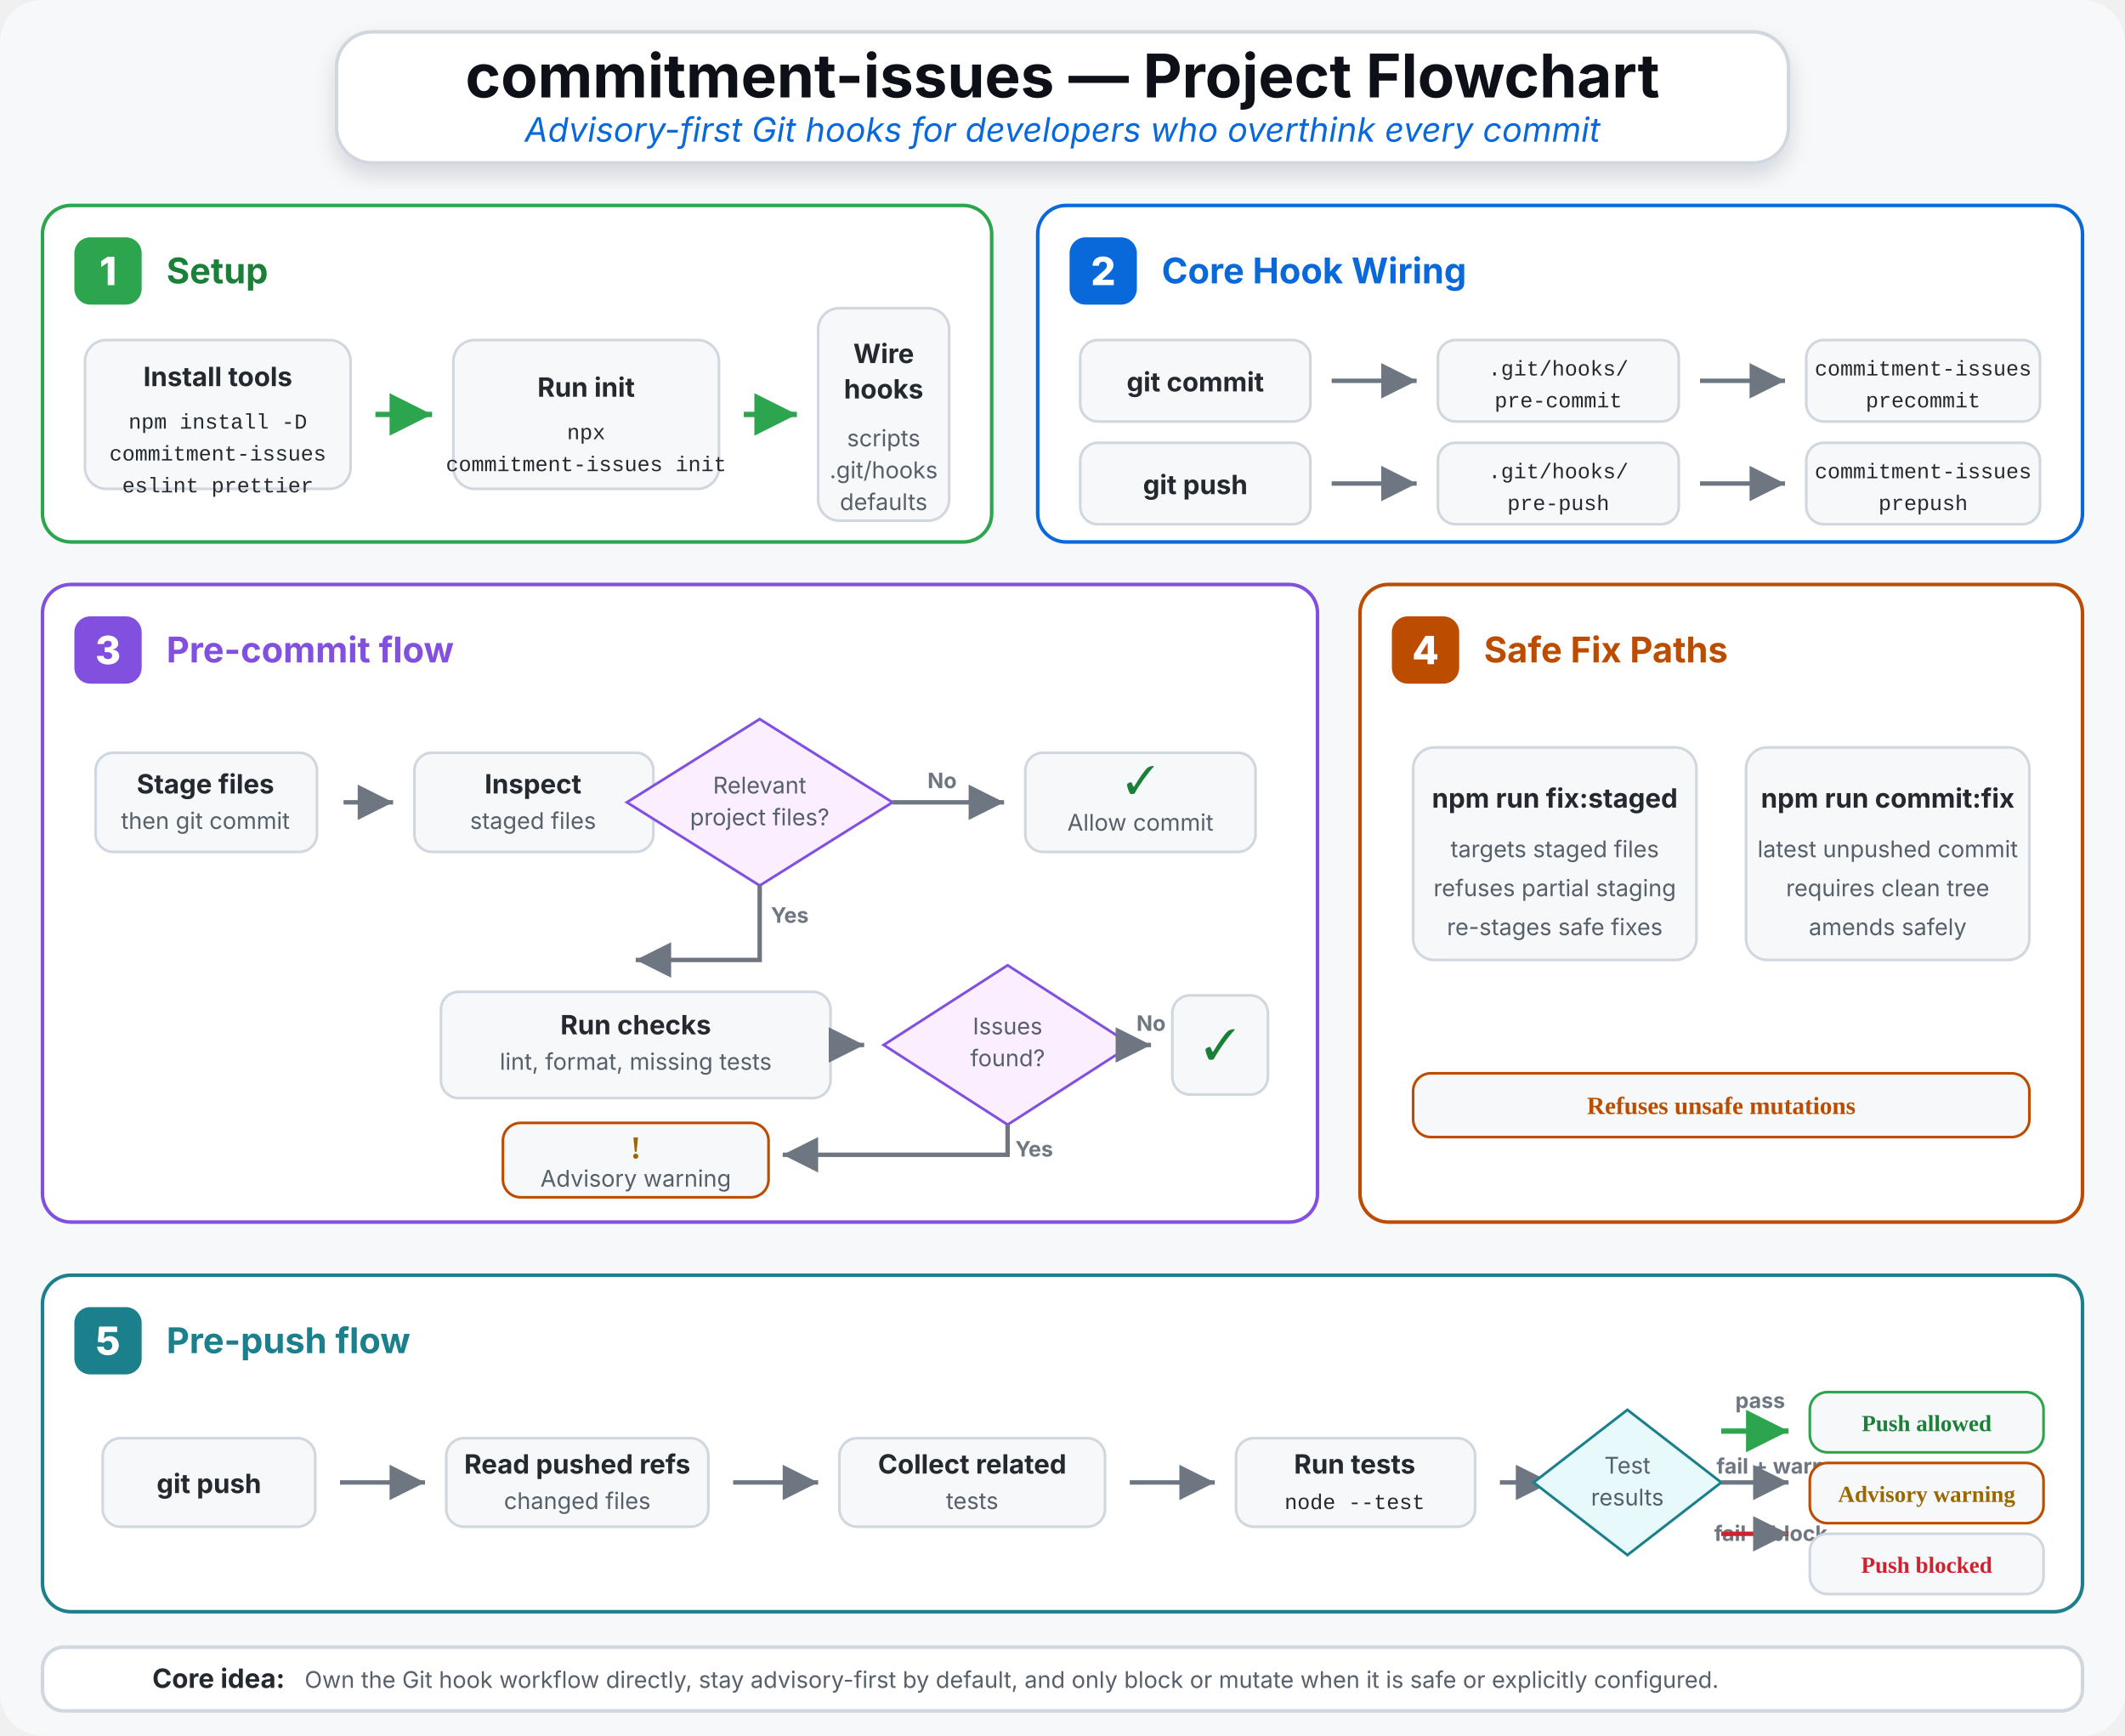
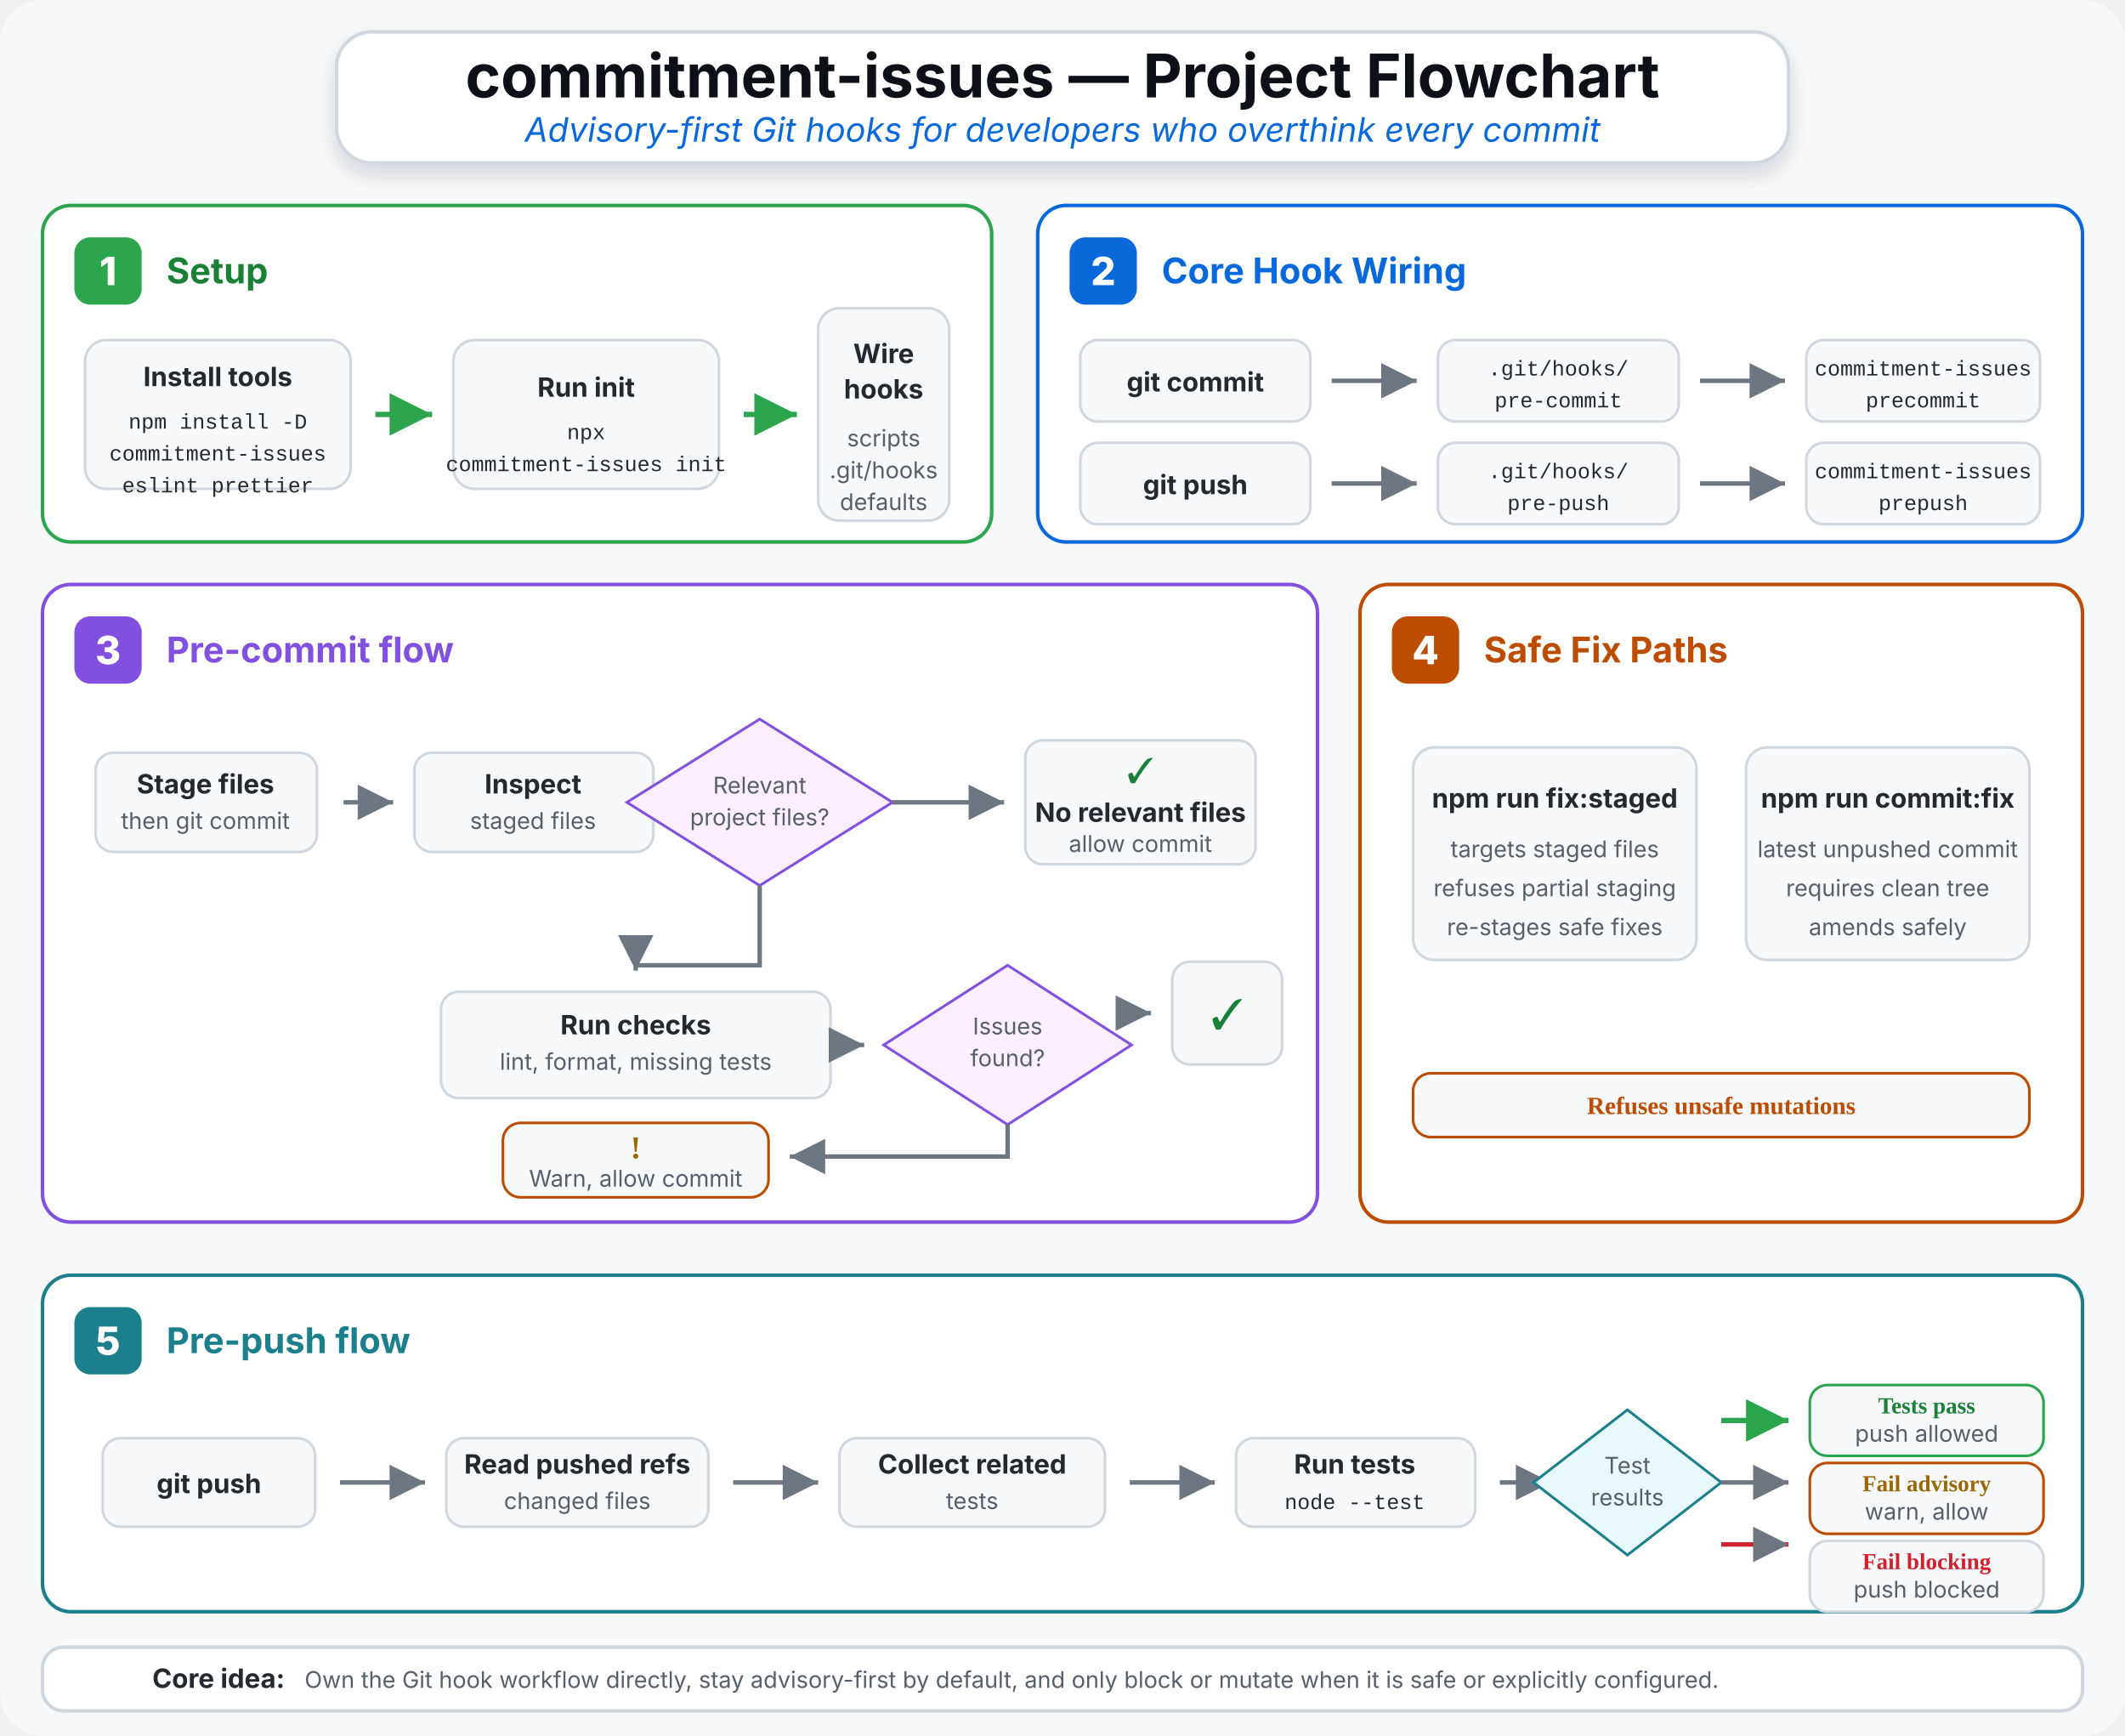
<svg xmlns="http://www.w3.org/2000/svg" width="1200" height="980" viewBox="0 0 1200 980" role="img" aria-labelledby="title desc">
  <style>
    .bg { fill: #f6f8fa; }
    .header { fill: #ffffff; stroke: #d0d7de; stroke-width: 2; }
    .panel { fill: #ffffff; stroke-width: 2; }
    .card { fill: #f6f8fa; stroke: #d0d7de; stroke-width: 1.5; }
    .diamond { stroke-width: 1.5; }
    .title { fill: #0d1117; font: 700 34px ui-sans-serif, system-ui, -apple-system, BlinkMacSystemFont, 'Segoe UI', sans-serif; }
    .subtitle { fill: #0969da; font: italic 19px ui-sans-serif, system-ui, -apple-system, BlinkMacSystemFont, 'Segoe UI', sans-serif; }
    .section { font: 700 20px ui-sans-serif, system-ui, -apple-system, BlinkMacSystemFont, 'Segoe UI', sans-serif; }
    .label { fill: #24292f; font: 700 15px ui-sans-serif, system-ui, -apple-system, BlinkMacSystemFont, 'Segoe UI', sans-serif; }
    .small { fill: #57606a; font: 13px ui-sans-serif, system-ui, -apple-system, BlinkMacSystemFont, 'Segoe UI', sans-serif; }
    .mono { fill: #24292f; font: 12px ui-monospace, SFMono-Regular, Menlo, Consolas, 'Liberation Mono', monospace; }
-     .muted { fill: #6e7781; font: 700 12px ui-sans-serif, system-ui, -apple-system, BlinkMacSystemFont, 'Segoe UI', sans-serif; }
    .green { stroke: #2da44e; }
    .blue { stroke: #0969da; }
    .purple { stroke: #8250df; }
    .orange { stroke: #bc4c00; }
    .cyan { stroke: #1b7f8c; }
    .greenText { fill: #1a7f37; }
    .blueText { fill: #0969da; }
    .purpleText { fill: #8250df; }
    .orangeText { fill: #bc4c00; }
    .cyanText { fill: #1b7f8c; }
    .warn { fill: #9a6700; }
    .danger { fill: #cf222e; }
    .arrow { stroke: #6e7781; stroke-width: 2.5; fill: none; marker-end: url(#arrow); }
    .arrowGreen { stroke: #2da44e; stroke-width: 3; fill: none; marker-end: url(#arrowGreen); }
    .num { fill: #ffffff; font: 800 22px ui-sans-serif, system-ui, -apple-system, BlinkMacSystemFont, 'Segoe UI', sans-serif; }
    .footer { fill: #ffffff; stroke: #d0d7de; stroke-width: 2; }
  </style>
  <defs>
    <marker id="arrow" markerWidth="12" markerHeight="12" refX="10" refY="6" orient="auto">
      <path d="M2 2 L10 6 L2 10 Z" fill="#6e7781" />
    </marker>
    <marker id="arrowGreen" markerWidth="12" markerHeight="12" refX="10" refY="6" orient="auto">
      <path d="M2 2 L10 6 L2 10 Z" fill="#2da44e" />
    </marker>
    <filter id="shadow" x="-20%" y="-20%" width="140%" height="140%">
      <feDropShadow dx="0" dy="6" stdDeviation="6" flood-color="#1f2328" flood-opacity="0.14" />
    </filter>
  </defs>
  <rect class="bg" width="1200" height="980" rx="24" />
  <rect class="header" x="190" y="18" width="820" height="74" rx="20" filter="url(#shadow)" />
  <text class="title" x="600" y="55" text-anchor="middle">commitment-issues — Project Flowchart</text>
  <text class="subtitle" x="600" y="80" text-anchor="middle">Advisory-first Git hooks for developers who overthink every commit</text>
  <g transform="translate(24 116)">
    <rect class="panel green" width="536" height="190" rx="16" />
    <rect x="18" y="18" width="38" height="38" rx="9" fill="#2da44e" />
    <text class="num" x="37" y="45" text-anchor="middle">1</text>
    <text class="section greenText" x="70" y="44">Setup</text>
    <rect class="card" x="24" y="76" width="150" height="84" rx="12" />
    <text class="label" x="99" y="102" text-anchor="middle">Install tools</text>
    <text class="mono" x="99" y="126" text-anchor="middle">npm install -D</text>
    <text class="mono" x="99" y="144" text-anchor="middle">commitment-issues</text>
    <text class="mono" x="99" y="162" text-anchor="middle">eslint prettier</text>
    <path class="arrowGreen" d="M188 118 H220" />
    <rect class="card" x="232" y="76" width="150" height="84" rx="12" />
    <text class="label" x="307" y="108" text-anchor="middle">Run init</text>
    <text class="mono" x="307" y="132" text-anchor="middle">npx</text>
    <text class="mono" x="307" y="150" text-anchor="middle">commitment-issues init</text>
    <path class="arrowGreen" d="M396 118 H426" />
    <rect class="card" x="438" y="58" width="74" height="120" rx="12" />
    <text class="label" x="475" y="89" text-anchor="middle">Wire</text>
    <text class="label" x="475" y="109" text-anchor="middle">hooks</text>
    <text class="small" x="475" y="136" text-anchor="middle">scripts</text>
    <text class="small" x="475" y="154" text-anchor="middle">.git/hooks</text>
    <text class="small" x="475" y="172" text-anchor="middle">defaults</text>
  </g>
  <g transform="translate(586 116)">
    <rect class="panel blue" width="590" height="190" rx="16" />
    <rect x="18" y="18" width="38" height="38" rx="9" fill="#0969da" />
    <text class="num" x="37" y="45" text-anchor="middle">2</text>
    <text class="section blueText" x="70" y="44">Core Hook Wiring</text>
    <rect class="card" x="24" y="76" width="130" height="46" rx="10" />
    <text class="label" x="89" y="105" text-anchor="middle">git commit</text>
    <path class="arrow" d="M166 99 H214" />
    <rect class="card" x="226" y="76" width="136" height="46" rx="10" />
    <text class="mono" x="294" y="96" text-anchor="middle">.git/hooks/</text>
    <text class="mono" x="294" y="114" text-anchor="middle">pre-commit</text>
    <path class="arrow" d="M374 99 H422" />
    <rect class="card" x="434" y="76" width="132" height="46" rx="10" />
    <text class="mono" x="500" y="96" text-anchor="middle">commitment-issues</text>
    <text class="mono" x="500" y="114" text-anchor="middle">precommit</text>
    <rect class="card" x="24" y="134" width="130" height="46" rx="10" />
    <text class="label" x="89" y="163" text-anchor="middle">git push</text>
    <path class="arrow" d="M166 157 H214" />
    <rect class="card" x="226" y="134" width="136" height="46" rx="10" />
    <text class="mono" x="294" y="154" text-anchor="middle">.git/hooks/</text>
    <text class="mono" x="294" y="172" text-anchor="middle">pre-push</text>
    <path class="arrow" d="M374 157 H422" />
    <rect class="card" x="434" y="134" width="132" height="46" rx="10" />
    <text class="mono" x="500" y="154" text-anchor="middle">commitment-issues</text>
    <text class="mono" x="500" y="172" text-anchor="middle">prepush</text>
  </g>
  <g transform="translate(24 330)">
    <rect class="panel purple" width="720" height="360" rx="16" />
    <rect x="18" y="18" width="38" height="38" rx="9" fill="#8250df" />
    <text class="num" x="37" y="45" text-anchor="middle">3</text>
    <text class="section purpleText" x="70" y="44">Pre-commit flow</text>
    <rect class="card" x="30" y="95" width="125" height="56" rx="10" />
    <text class="label" x="92" y="118" text-anchor="middle">Stage files</text>
    <text class="small" x="92" y="138" text-anchor="middle">then git commit</text>
    <path class="arrow" d="M170 123 H198" />
    <rect class="card" x="210" y="95" width="135" height="56" rx="10" />
    <text class="label" x="277" y="118" text-anchor="middle">Inspect</text>
    <text class="small" x="277" y="138" text-anchor="middle">staged files</text>
    <path class="arrow" d="M360 123 H386" />
    <path class="diamond" d="M405 76 L480 123 L405 170 L330 123 Z" fill="#fbefff" stroke="#8250df" />
    <text class="small" x="405" y="118" text-anchor="middle">Relevant</text>
    <text class="small" x="405" y="136" text-anchor="middle">project files?</text>
-     <text class="muted" x="508" y="115" text-anchor="middle">No</text>
    <path class="arrow" d="M480 123 H543" />
-     <rect class="card" x="555" y="95" width="130" height="56" rx="10" />
-     <text class="greenText" x="620" y="118" text-anchor="middle" font-size="22" font-weight="800">✓</text>
-     <text class="small" x="620" y="139" text-anchor="middle">Allow commit</text>
-     <text class="muted" x="422" y="191" text-anchor="middle">Yes</text>
-     <path class="arrow" d="M405 170 V212 H335" />
+     <rect class="card" x="555" y="88" width="130" height="70" rx="10" />
+     <text class="greenText" x="620" y="112" text-anchor="middle" font-size="20" font-weight="800">✓</text>
+     <text class="label" x="620" y="134" text-anchor="middle">No relevant files</text>
+     <text class="small" x="620" y="151" text-anchor="middle">allow commit</text>
+     <path class="arrow" d="M405 170 V215 H335 V218" />
    <rect class="card" x="225" y="230" width="220" height="60" rx="10" />
    <text class="label" x="335" y="254" text-anchor="middle">Run checks</text>
    <text class="small" x="335" y="274" text-anchor="middle">lint, format, missing tests</text>
    <path class="arrow" d="M458 260 H464" />
    <path class="diamond" d="M545 215 L615 260 L545 305 L475 260 Z" fill="#fbefff" stroke="#8250df" />
    <text class="small" x="545" y="254" text-anchor="middle">Issues</text>
    <text class="small" x="545" y="272" text-anchor="middle">found?</text>
-     <text class="muted" x="626" y="252" text-anchor="middle">No</text>
-     <path class="arrow" d="M615 260 H626" />
-     <rect class="card" x="638" y="232" width="54" height="56" rx="10" />
-     <text class="greenText" x="665" y="268" text-anchor="middle" font-size="24" font-weight="800">✓</text>
-     <text class="muted" x="560" y="323" text-anchor="middle">Yes</text>
-     <path class="arrow" d="M545 305 V322 H418" />
+     <path class="arrow" d="M615 242 H626" />
+     <rect class="card" x="638" y="213" width="62" height="58" rx="10" />
+     <text class="greenText" x="669" y="251" text-anchor="middle" font-size="24" font-weight="800">✓</text>
+     <path class="arrow" d="M545 305 V323 H422" />
    <rect class="card orange" x="260" y="304" width="150" height="42" rx="10" />
    <text class="warn" x="335" y="324" text-anchor="middle" font-size="18" font-weight="800">!</text>
-     <text class="small" x="335" y="340" text-anchor="middle">Advisory warning</text>
+     <text class="small" x="335" y="340" text-anchor="middle">Warn, allow commit</text>
  </g>
  <g transform="translate(768 330)">
    <rect class="panel orange" width="408" height="360" rx="16" />
    <rect x="18" y="18" width="38" height="38" rx="9" fill="#bc4c00" />
    <text class="num" x="37" y="45" text-anchor="middle">4</text>
    <text class="section orangeText" x="70" y="44">Safe Fix Paths</text>
    <rect class="card" x="30" y="92" width="160" height="120" rx="12" />
    <text class="label" x="110" y="126" text-anchor="middle">npm run fix:staged</text>
    <text class="small" x="110" y="154" text-anchor="middle">targets staged files</text>
    <text class="small" x="110" y="176" text-anchor="middle">refuses partial staging</text>
    <text class="small" x="110" y="198" text-anchor="middle">re-stages safe fixes</text>
    <rect class="card" x="218" y="92" width="160" height="120" rx="12" />
    <text class="label" x="298" y="126" text-anchor="middle">npm run commit:fix</text>
    <text class="small" x="298" y="154" text-anchor="middle">latest unpushed commit</text>
    <text class="small" x="298" y="176" text-anchor="middle">requires clean tree</text>
    <text class="small" x="298" y="198" text-anchor="middle">amends safely</text>
    <rect class="card orange" x="30" y="276" width="348" height="36" rx="10" />
    <text class="orangeText" x="204" y="299" text-anchor="middle" font-size="14" font-weight="700">Refuses unsafe mutations</text>
  </g>
  <g transform="translate(24 720)">
    <rect class="panel cyan" width="1152" height="190" rx="16" />
    <rect x="18" y="18" width="38" height="38" rx="9" fill="#1b7f8c" />
    <text class="num" x="37" y="45" text-anchor="middle">5</text>
    <text class="section cyanText" x="70" y="44">Pre-push flow</text>
    <rect class="card" x="34" y="92" width="120" height="50" rx="10" />
    <text class="label" x="94" y="123" text-anchor="middle">git push</text>
    <path class="arrow" d="M168 117 H216" />
    <rect class="card" x="228" y="92" width="148" height="50" rx="10" />
    <text class="label" x="302" y="112" text-anchor="middle">Read pushed refs</text>
    <text class="small" x="302" y="132" text-anchor="middle">changed files</text>
    <path class="arrow" d="M390 117 H438" />
    <rect class="card" x="450" y="92" width="150" height="50" rx="10" />
    <text class="label" x="525" y="112" text-anchor="middle">Collect related</text>
    <text class="small" x="525" y="132" text-anchor="middle">tests</text>
    <path class="arrow" d="M614 117 H662" />
    <rect class="card" x="674" y="92" width="135" height="50" rx="10" />
    <text class="label" x="741" y="112" text-anchor="middle">Run tests</text>
    <text class="mono" x="741" y="132" text-anchor="middle">node --test</text>
    <path class="arrow" d="M823 117 H852" />
    <path class="diamond" d="M895 76 L948 117 L895 158 L842 117 Z" fill="#e7f9fb" stroke="#1b7f8c" />
    <text class="small" x="895" y="112" text-anchor="middle">Test</text>
    <text class="small" x="895" y="130" text-anchor="middle">results</text>
-     <text class="muted" x="970" y="75" text-anchor="middle">pass</text>
-     <path class="arrowGreen" d="M948 88 H986" />
-     <rect class="card green" x="998" y="66" width="132" height="34" rx="10" />
-     <text class="greenText" x="1064" y="88" text-anchor="middle" font-size="13" font-weight="700">Push allowed</text>
-     <text class="muted" x="976" y="112" text-anchor="middle">fail + warn</text>
+     <path class="arrowGreen" d="M948 82 H986" />
+     <rect class="card green" x="998" y="62" width="132" height="40" rx="10" />
+     <text class="greenText" x="1064" y="78" text-anchor="middle" font-size="13" font-weight="700">Tests pass</text>
+     <text class="small" x="1064" y="94" text-anchor="middle">push allowed</text>
    <path class="arrow" d="M948 117 H986" />
-     <rect class="card orange" x="998" y="106" width="132" height="34" rx="10" />
-     <text class="warn" x="1064" y="128" text-anchor="middle" font-size="13" font-weight="700">Advisory warning</text>
-     <text class="muted" x="976" y="150" text-anchor="middle">fail + block</text>
-     <path d="M948 146 H986" stroke="#cf222e" stroke-width="2.5" fill="none" marker-end="url(#arrow)" />
-     <rect class="card" x="998" y="146" width="132" height="34" rx="10" stroke="#cf222e" />
-     <text class="danger" x="1064" y="168" text-anchor="middle" font-size="13" font-weight="700">Push blocked</text>
+     <rect class="card orange" x="998" y="106" width="132" height="40" rx="10" />
+     <text class="warn" x="1064" y="122" text-anchor="middle" font-size="13" font-weight="700">Fail advisory</text>
+     <text class="small" x="1064" y="138" text-anchor="middle">warn, allow</text>
+     <path d="M948 152 H986" stroke="#cf222e" stroke-width="2.5" fill="none" marker-end="url(#arrow)" />
+     <rect class="card" x="998" y="150" width="132" height="40" rx="10" stroke="#cf222e" />
+     <text class="danger" x="1064" y="166" text-anchor="middle" font-size="13" font-weight="700">Fail blocking</text>
+     <text class="small" x="1064" y="182" text-anchor="middle">push blocked</text>
  </g>
  <rect class="footer" x="24" y="930" width="1152" height="36" rx="12" />
  <text class="label" x="86" y="953">Core idea:</text>
  <text class="small" x="172" y="953">Own the Git hook workflow directly, stay advisory-first by default, and only block or mutate when it is safe or explicitly configured.</text>
</svg>
